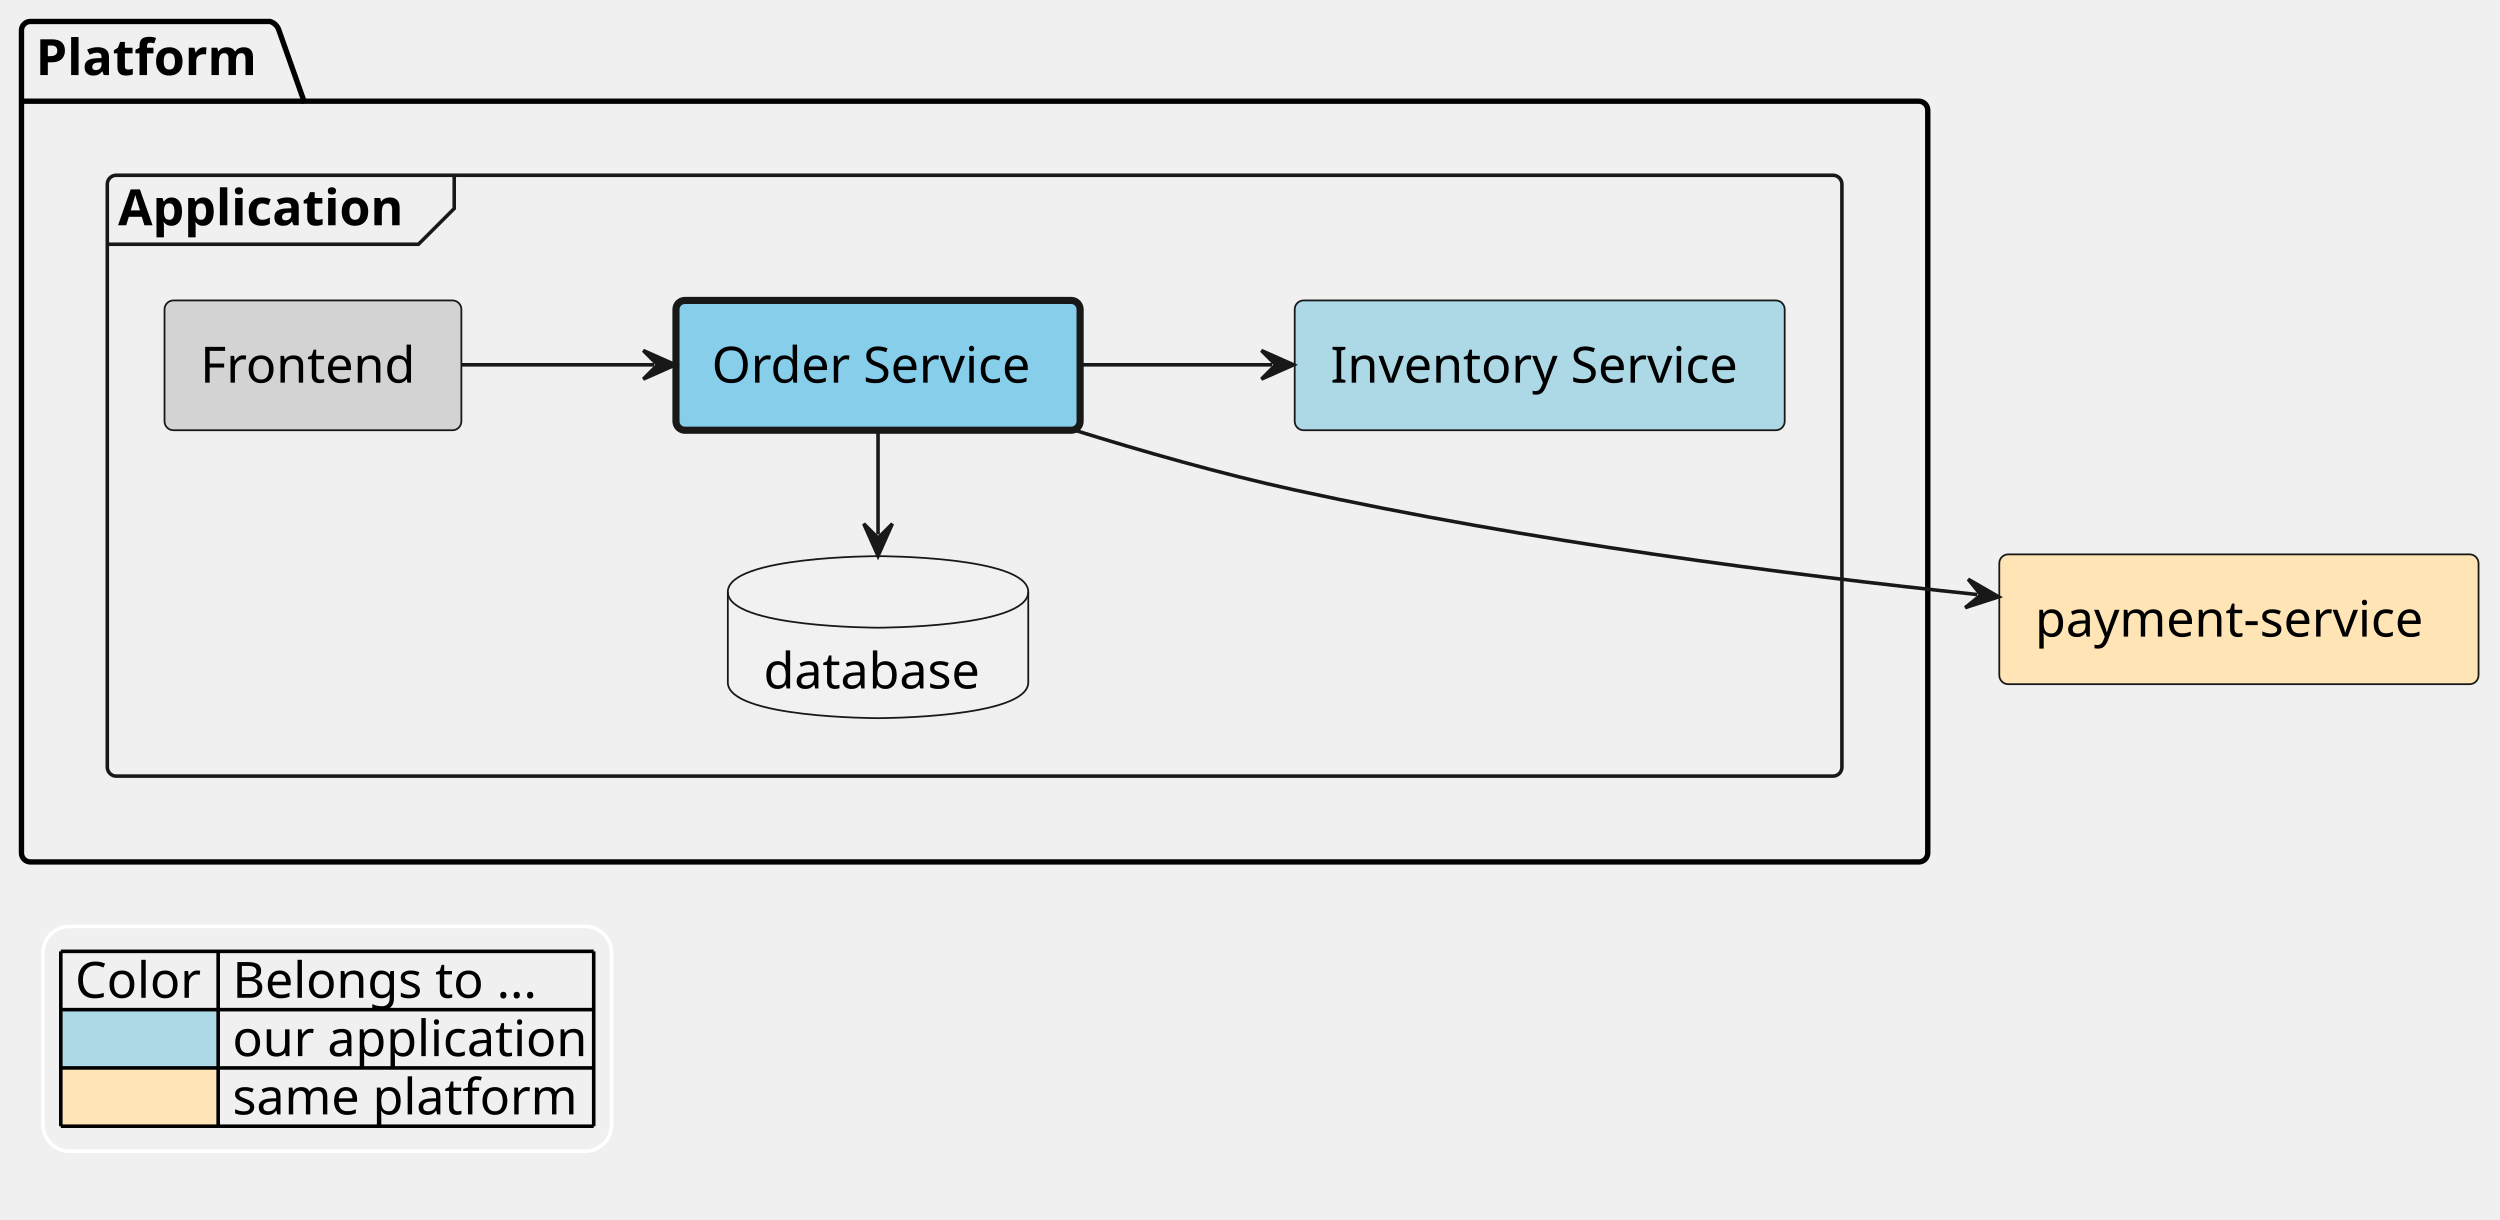
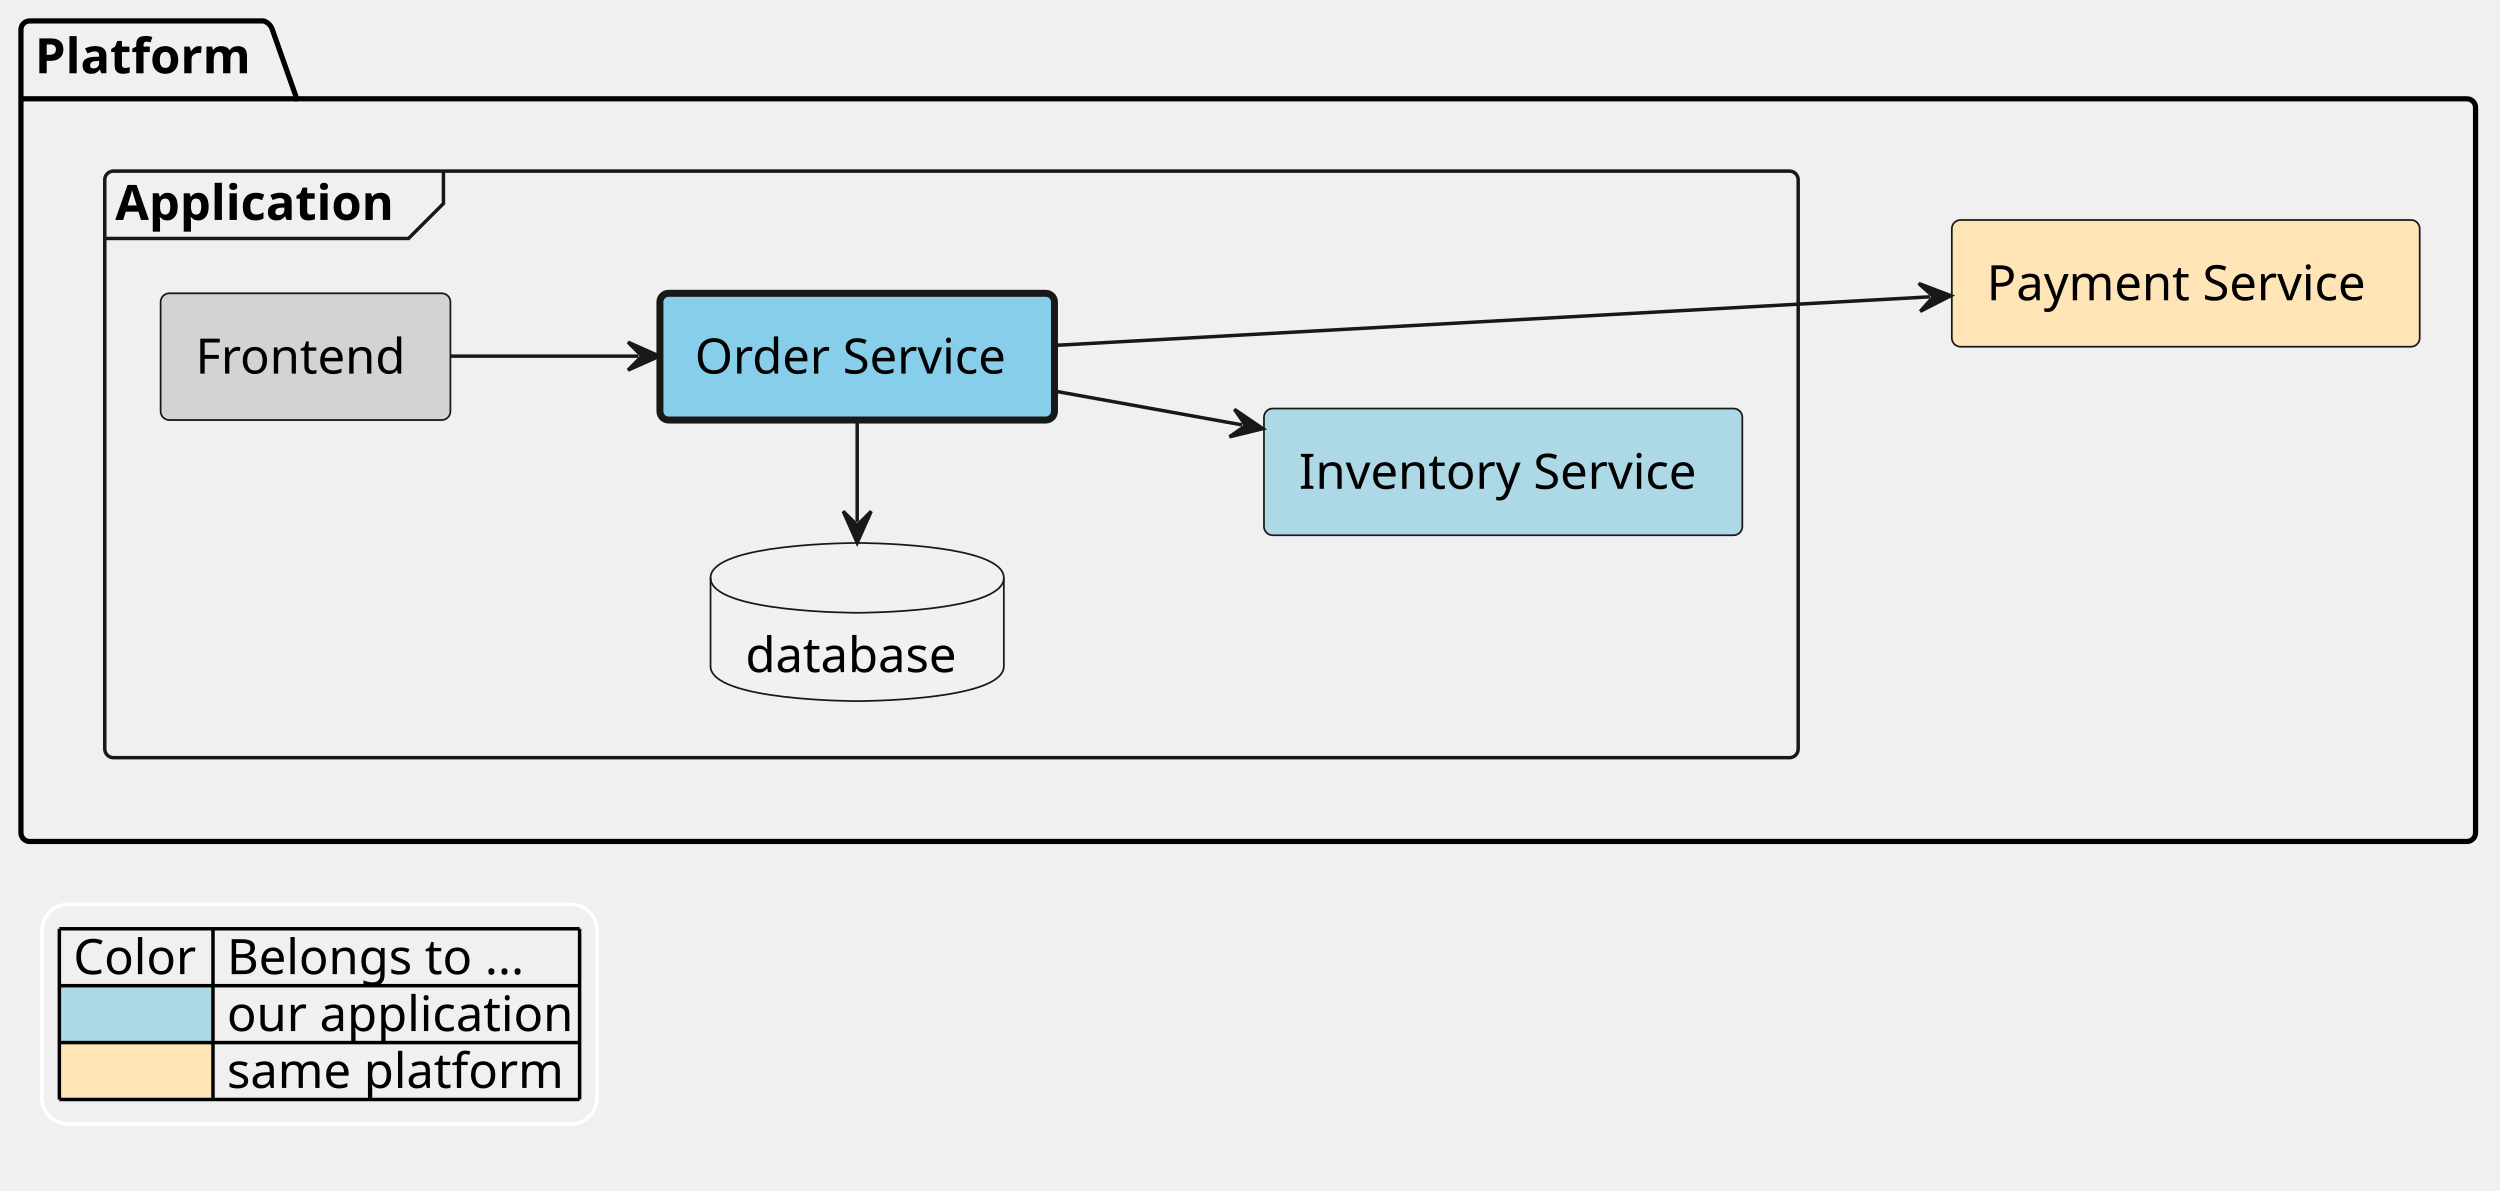
- <svg xmlns="http://www.w3.org/2000/svg" contentStyleType="text/css" height="341px" preserveAspectRatio="none" style="width:699px;height:341px;background:#FFFFFF;" version="1.1" viewBox="0 0 699 341" width="699px" zoomAndPan="magnify">
+ <svg xmlns="http://www.w3.org/2000/svg" contentStyleType="text/css" height="341px" preserveAspectRatio="none" style="width:716px;height:341px;background:#FFFFFF;" version="1.1" viewBox="0 0 716 341" width="716px" zoomAndPan="magnify">
  <defs />
  <g>
    <g id="cluster_Platform">
-       <path d="M8.5,6 L75.5,6 A3.75,3.75 0 0 1 78,8.5 L85,28.297 L536.5,28.297 A2.5,2.5 0 0 1 539,30.797 L539,238.5 A2.5,2.5 0 0 1 536.5,241 L8.5,241 A2.5,2.5 0 0 1 6,238.5 L6,8.5 A2.5,2.5 0 0 1 8.5,6 " fill="none" style="stroke:#000000;stroke-width:1.5;" />
+       <path d="M8.5,6 L75.5,6 A3.75,3.75 0 0 1 78,8.5 L85,28.297 L706.5,28.297 A2.5,2.5 0 0 1 709,30.797 L709,238.5 A2.5,2.5 0 0 1 706.5,241 L8.5,241 A2.5,2.5 0 0 1 6,238.5 L6,8.5 A2.5,2.5 0 0 1 8.5,6 " fill="none" style="stroke:#000000;stroke-width:1.5;" />
      <line style="stroke:#000000;stroke-width:1.5;" x1="6" x2="85" y1="28.297" y2="28.297" />
      <text fill="#000000" font-family="sans-serif" font-size="14" font-weight="bold" lengthAdjust="spacing" textLength="66" x="10" y="20.995">Platform</text>
    </g>
    <g id="cluster_Application">
      <rect fill="none" height="168" rx="2.5" ry="2.5" style="stroke:#181818;stroke-width:1.0;" width="485" x="30" y="49" />
      <path d="M127,49 L127,58.297 L117,68.297 L30,68.297 " fill="none" style="stroke:#181818;stroke-width:1.0;" />
      <text fill="#000000" font-family="sans-serif" font-size="14" font-weight="bold" lengthAdjust="spacing" textLength="87" x="33" y="62.995">Application</text>
+     </g>
+     <g id="elem_platform__payment_service">
+       <rect fill="#FFE4B5" height="36.297" rx="2.5" ry="2.5" style="stroke:#181818;stroke-width:0.5;" width="134" x="559" y="63" />
+       <text fill="#000000" font-family="sans-serif" font-size="14" lengthAdjust="spacing" textLength="114" x="569" y="85.995">Payment Service</text>
    </g>
    <g id="elem_platform__application__frontend">
      <rect fill="#D3D3D3" height="36.297" rx="2.5" ry="2.5" style="stroke:#181818;stroke-width:0.5;" width="83" x="46" y="84" />
      <text fill="#000000" font-family="sans-serif" font-size="14" lengthAdjust="spacing" textLength="63" x="56" y="106.995">Frontend</text>
    </g>
    <g id="elem_platform__application__order_service">
      <rect fill="#87CEEB" height="36.297" rx="2.5" ry="2.5" style="stroke:#181818;stroke-width:2.0;" width="113" x="189" y="84" />
      <text fill="#000000" font-family="sans-serif" font-size="14" lengthAdjust="spacing" textLength="93" x="199" y="106.995">Order Service</text>
    </g>
    <g id="elem_platform__application__order_database">
      <path d="M203.5,165.5 C203.5,155.5 245.5,155.5 245.5,155.5 C245.5,155.5 287.5,155.5 287.5,165.5 L287.5,190.797 C287.5,200.797 245.5,200.797 245.5,200.797 C245.5,200.797 203.5,200.797 203.5,190.797 L203.5,165.5 " fill="#F1F1F1" style="stroke:#181818;stroke-width:0.5;" />
      <path d="M203.5,165.5 C203.5,175.5 245.5,175.5 245.5,175.5 C245.5,175.5 287.5,175.5 287.5,165.5 " fill="none" style="stroke:#181818;stroke-width:0.5;" />
      <text fill="#000000" font-family="sans-serif" font-size="14" lengthAdjust="spacing" textLength="64" x="213.5" y="192.495">database</text>
    </g>
    <g id="elem_platform__application__inventory_service">
-       <rect fill="#ADD8E6" height="36.297" rx="2.5" ry="2.5" style="stroke:#181818;stroke-width:0.5;" width="137" x="362" y="84" />
-       <text fill="#000000" font-family="sans-serif" font-size="14" lengthAdjust="spacing" textLength="117" x="372" y="106.995">Inventory Service</text>
-     </g>
-     <g id="elem_payment_service">
-       <rect fill="#FFE4B5" height="36.297" rx="2.5" ry="2.5" style="stroke:#181818;stroke-width:0.5;" width="134" x="559" y="155" />
-       <text fill="#000000" font-family="sans-serif" font-size="14" lengthAdjust="spacing" textLength="114" x="569" y="177.995">payment-service</text>
+       <rect fill="#ADD8E6" height="36.297" rx="2.5" ry="2.5" style="stroke:#181818;stroke-width:0.5;" width="137" x="362" y="117" />
+       <text fill="#000000" font-family="sans-serif" font-size="14" lengthAdjust="spacing" textLength="117" x="372" y="139.995">Inventory Service</text>
    </g>
    <g id="link_platform__application__frontend_platform__application__order_service">
      <path d="M129.08,102 C147.32,102 163.13,102 182.86,102 " fill="none" id="platform__application__frontend-to-platform__application__order_service" style="stroke:#181818;stroke-width:1.0;" />
      <polygon fill="#181818" points="188.86,102,179.86,98,183.86,102,179.86,106,188.86,102" style="stroke:#181818;stroke-width:1.0;" />
    </g>
    <g id="link_platform__application__order_database_platform__application__order_service">
      <path d="M245.5,149.44 C245.5,137.75 245.5,132.06 245.5,120.37 " fill="none" id="platform__application__order_database-backto-platform__application__order_service" style="stroke:#181818;stroke-width:1.0;" />
      <polygon fill="#181818" points="245.5,155.44,249.5,146.44,245.5,150.44,241.5,146.44,245.5,155.44" style="stroke:#181818;stroke-width:1.0;" />
    </g>
-     <g id="link_platform__application__order_service_payment_service">
-       <path d="M299.8,120.08 C319.21,126.14 341.43,132.5 362,137 C428.3,151.49 499.373,160.59 552.863,166.24 " fill="none" id="platform__application__order_service-to-payment_service" style="stroke:#181818;stroke-width:1.0;" />
-       <polygon fill="#181818" points="558.83,166.87,550.3,161.947,553.858,166.345,549.46,169.903,558.83,166.87" style="stroke:#181818;stroke-width:1.0;" />
+     <g id="link_platform__application__order_service_platform__payment_service">
+       <path d="M302.35,98.9 C370.62,95.11 480.029,89.042 552.729,85.012 " fill="none" id="platform__application__order_service-to-platform__payment_service" style="stroke:#181818;stroke-width:1.0;" />
+       <polygon fill="#181818" points="558.72,84.68,549.512,81.184,553.728,84.957,549.955,89.172,558.72,84.68" style="stroke:#181818;stroke-width:1.0;" />
    </g>
    <g id="link_platform__application__order_service_platform__application__inventory_service">
-       <path d="M302.4,102 C321.11,102 336.17,102 355.69,102 " fill="none" id="platform__application__order_service-to-platform__application__inventory_service" style="stroke:#181818;stroke-width:1.0;" />
-       <polygon fill="#181818" points="361.69,102,352.69,98,356.69,102,352.69,106,361.69,102" style="stroke:#181818;stroke-width:1.0;" />
+       <path d="M302.4,112.08 C321.11,115.45 336.265,118.185 355.785,121.705 " fill="none" id="platform__application__order_service-to-platform__application__inventory_service" style="stroke:#181818;stroke-width:1.0;" />
+       <polygon fill="#181818" points="361.69,122.77,353.543,117.236,356.769,121.883,352.123,125.109,361.69,122.77" style="stroke:#181818;stroke-width:1.0;" />
    </g>
    <rect fill="none" height="62.891" id="_legend" rx="7.5" ry="7.5" style="stroke:#FFFFFF;stroke-width:1.0;" width="159" x="12" y="259" />
    <text fill="#000000" font-family="sans-serif" font-size="14" lengthAdjust="spacing" textLength="36" x="21" y="278.995">Color</text>
    <text fill="#000000" font-family="sans-serif" font-size="14" lengthAdjust="spacing" textLength="91" x="65" y="278.995">Belongs to ...</text>
    <rect fill="#ADD8E6" height="16.297" style="stroke:none;stroke-width:1.0;" width="44" x="17" y="282.297" />
    <text fill="#000000" font-family="sans-serif" font-size="14" lengthAdjust="spacing" textLength="4" x="17" y="295.292"> </text>
    <text fill="#000000" font-family="sans-serif" font-size="14" lengthAdjust="spacing" textLength="101" x="65" y="295.292">our application</text>
    <rect fill="#FFE4B5" height="16.297" style="stroke:none;stroke-width:1.0;" width="44" x="17" y="298.594" />
    <text fill="#000000" font-family="sans-serif" font-size="14" lengthAdjust="spacing" textLength="4" x="17" y="311.589"> </text>
    <text fill="#000000" font-family="sans-serif" font-size="14" lengthAdjust="spacing" textLength="98" x="65" y="311.589">same platform</text>
    <line style="stroke:#000000;stroke-width:1.0;" x1="17" x2="166" y1="266" y2="266" />
    <line style="stroke:#000000;stroke-width:1.0;" x1="17" x2="166" y1="282.297" y2="282.297" />
    <line style="stroke:#000000;stroke-width:1.0;" x1="17" x2="166" y1="298.594" y2="298.594" />
    <line style="stroke:#000000;stroke-width:1.0;" x1="17" x2="166" y1="314.891" y2="314.891" />
    <line style="stroke:#000000;stroke-width:1.0;" x1="17" x2="17" y1="266" y2="314.891" />
    <line style="stroke:#000000;stroke-width:1.0;" x1="61" x2="61" y1="266" y2="314.891" />
    <line style="stroke:#000000;stroke-width:1.0;" x1="166" x2="166" y1="266" y2="314.891" />
  </g>
</svg>
